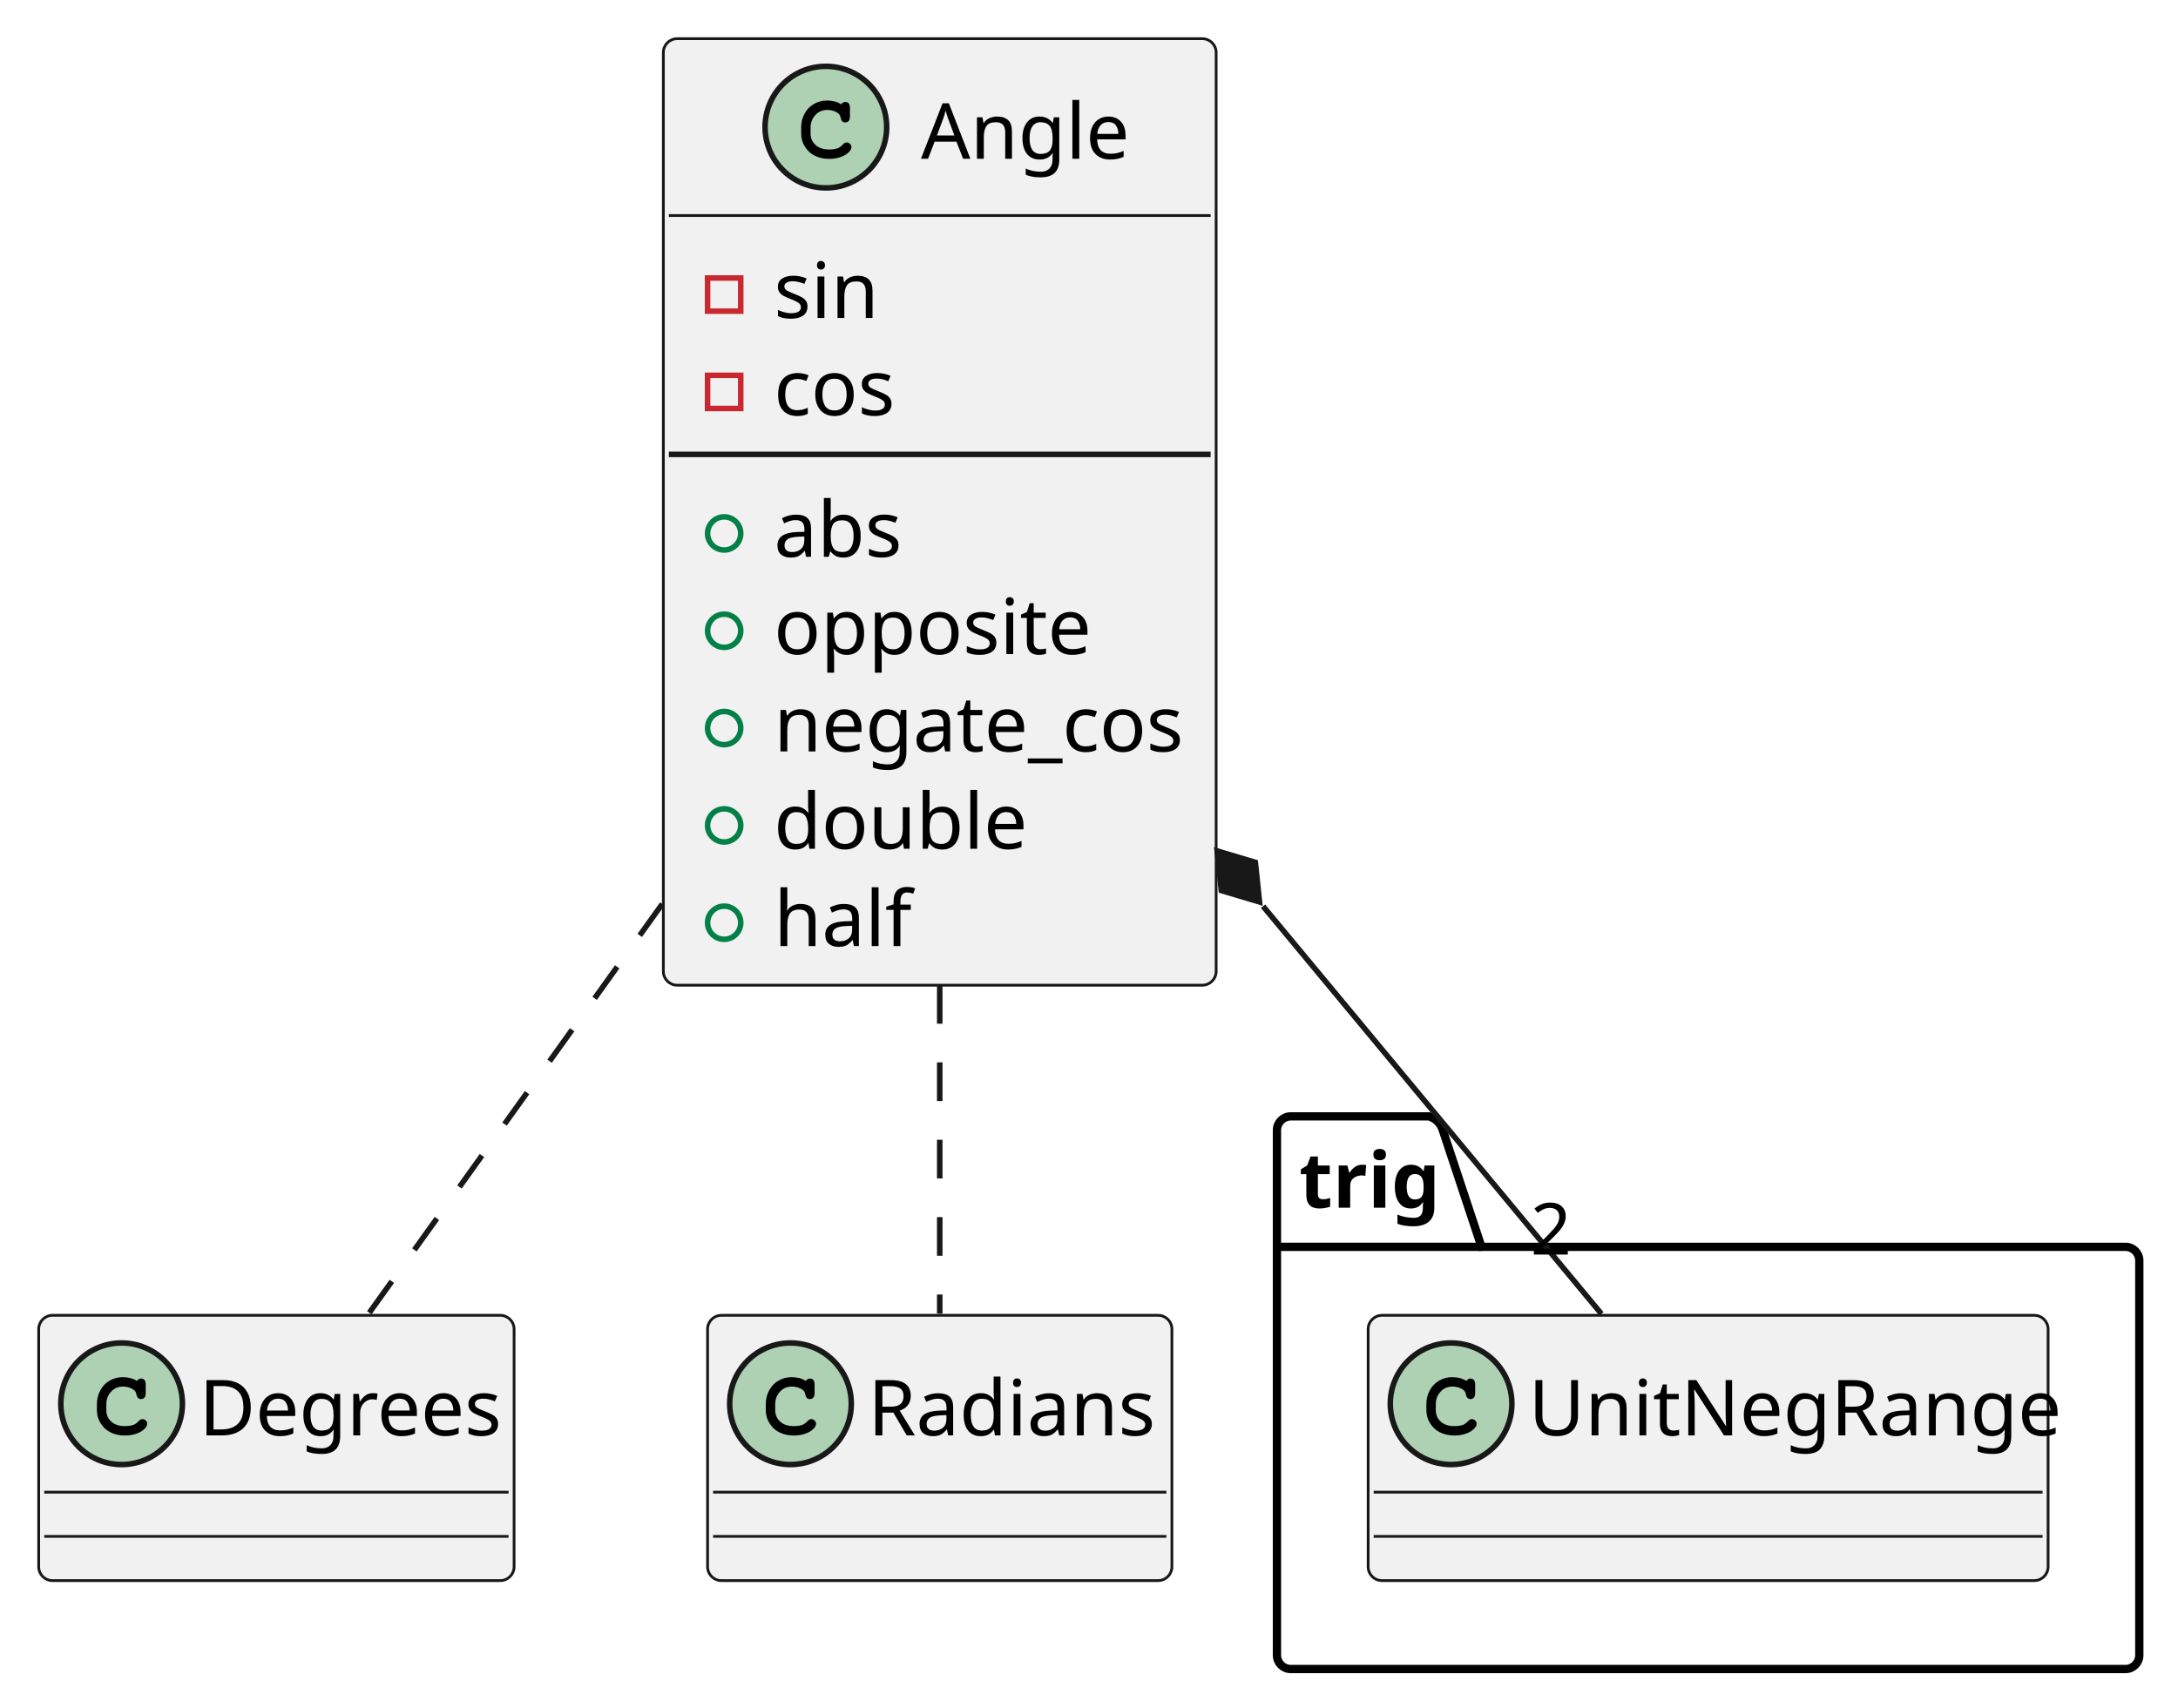
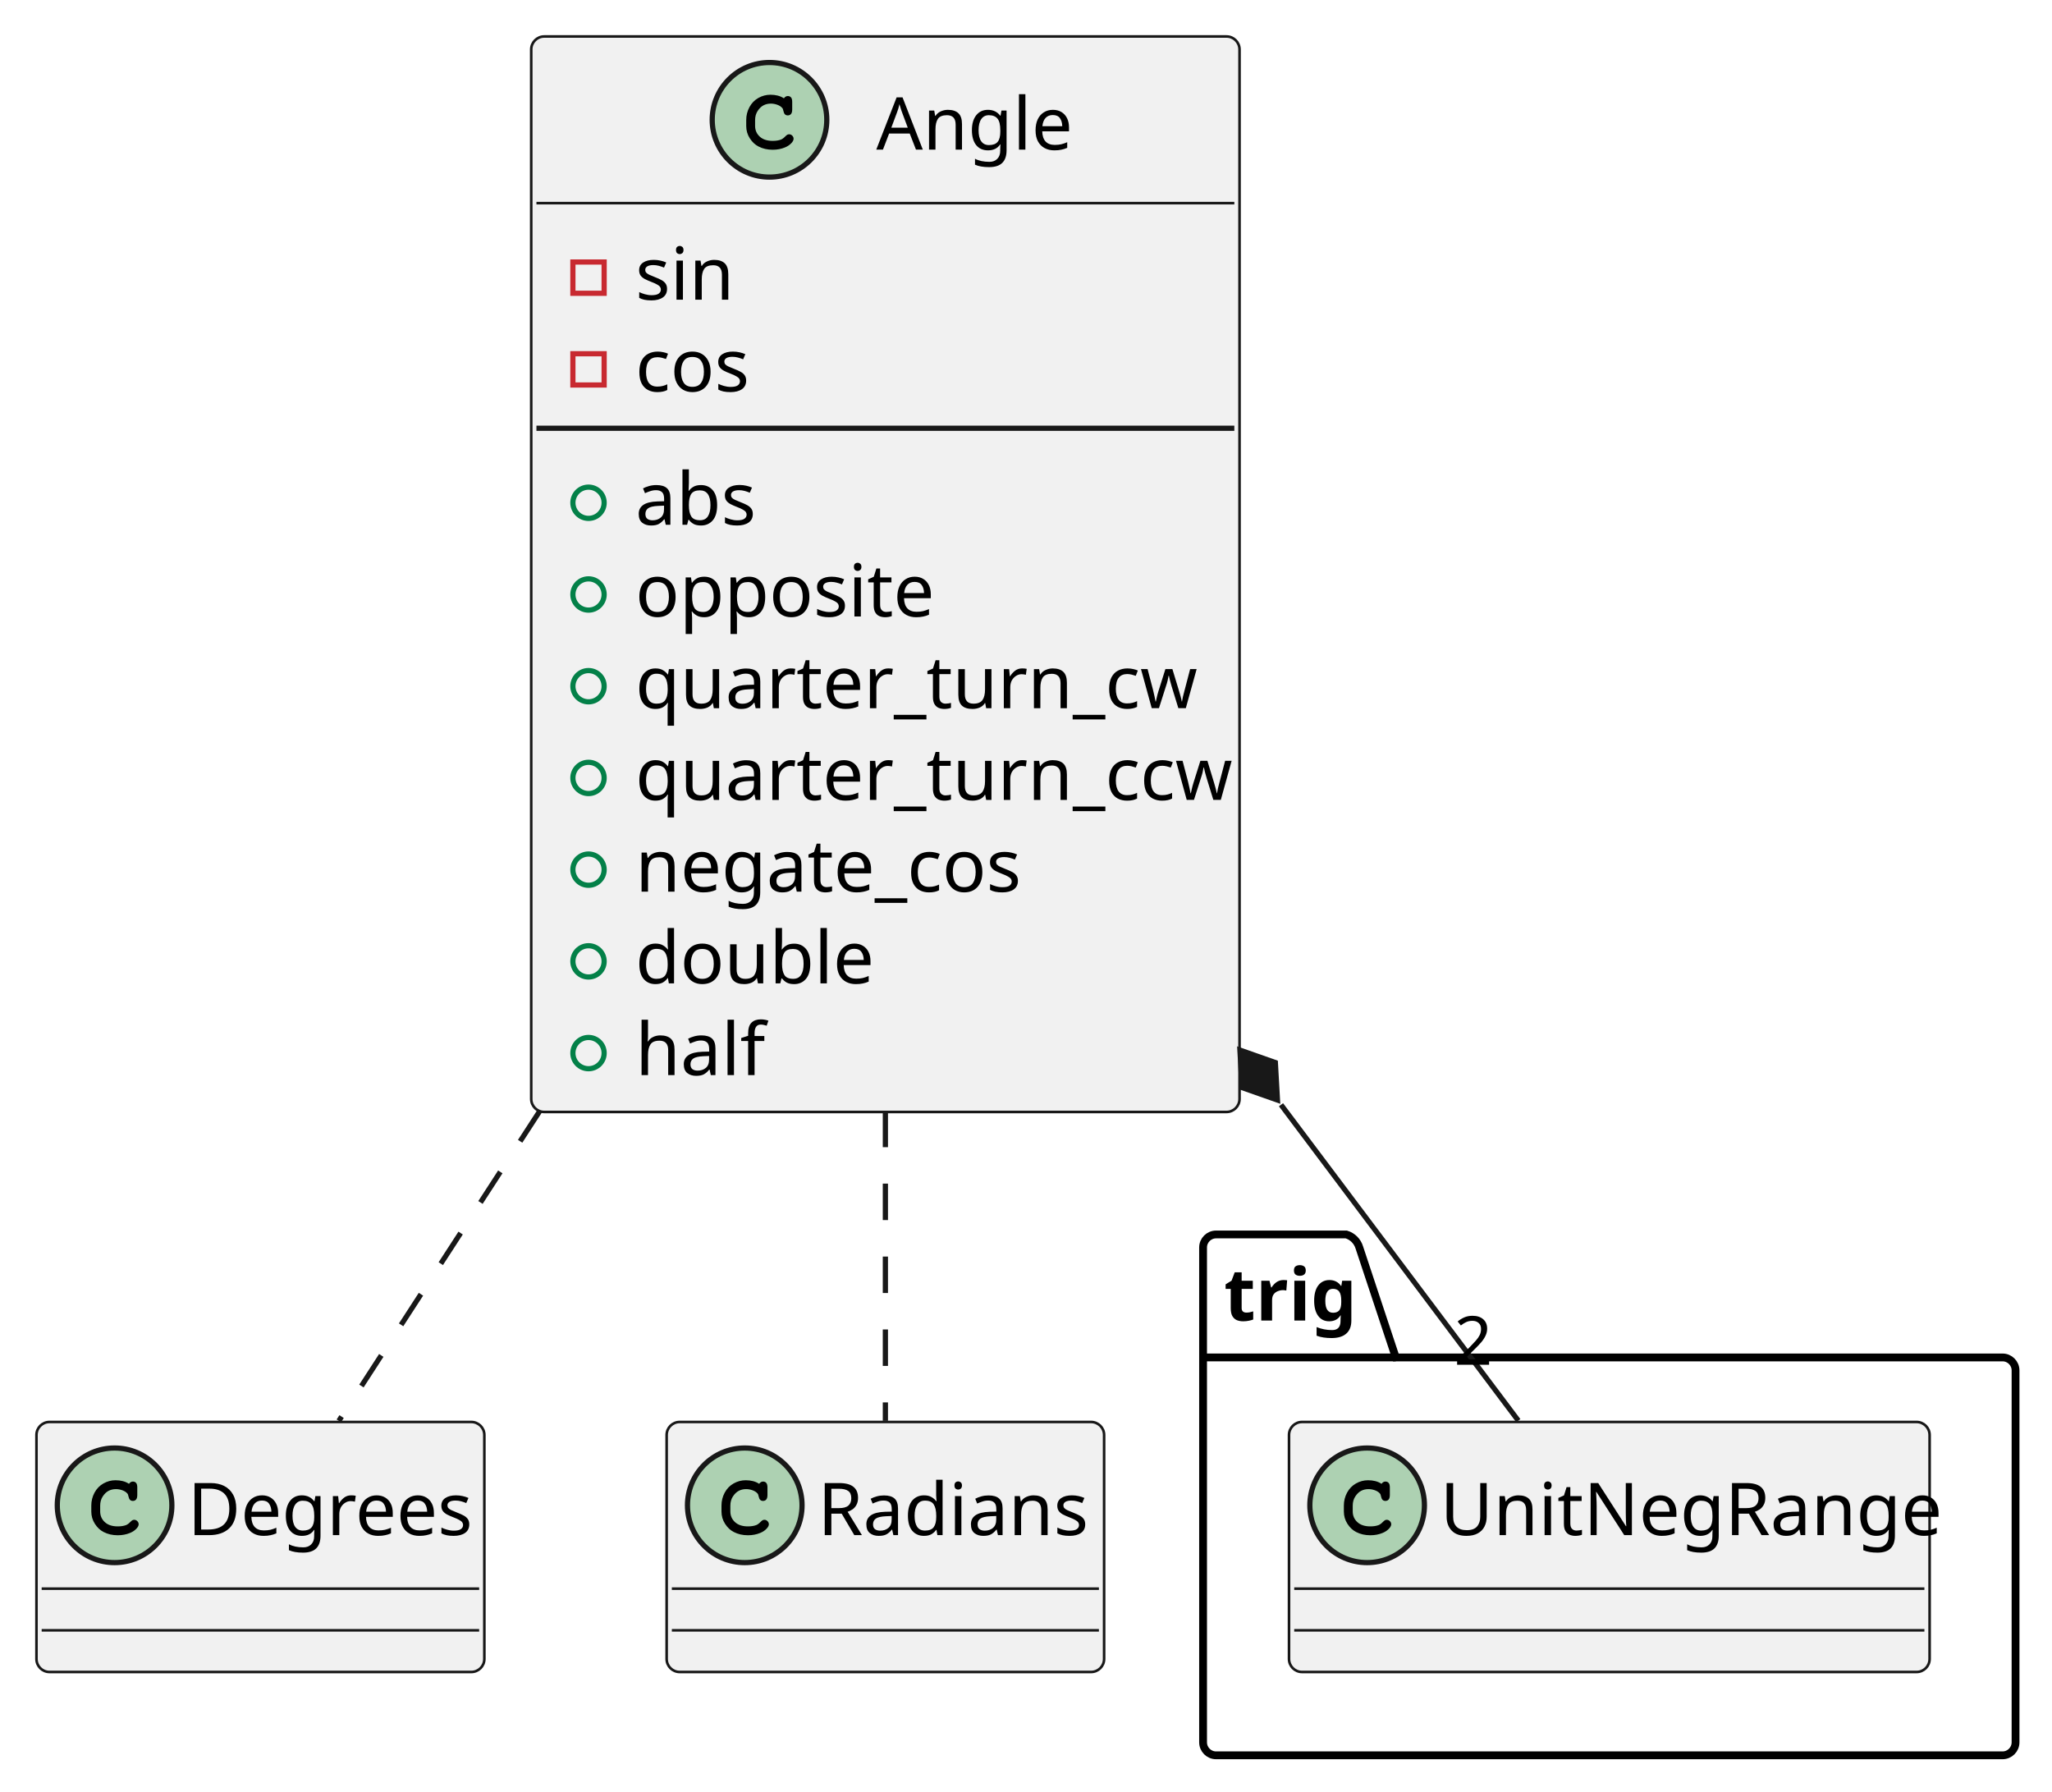
- <svg xmlns="http://www.w3.org/2000/svg" contentStyleType="text/css" height="309px" preserveAspectRatio="none" style="width:394px;height:309px;background:#FFFFFF;" version="1.1" viewBox="0 0 394 309" width="394px" zoomAndPan="magnify">
+ <svg xmlns="http://www.w3.org/2000/svg" contentStyleType="text/css" height="344px" preserveAspectRatio="none" style="width:394px;height:344px;background:#FFFFFF;" version="1.1" viewBox="0 0 394 344" width="394px" zoomAndPan="magnify">
  <defs />
  <g>
    <g id="cluster_trig">
-       <path d="M233.5,202 L258.5,202 A3.75,3.75 0 0 1 261,204.5 L268,225.609 L384.5,225.609 A2.5,2.5 0 0 1 387,228.109 L387,299.5 A2.5,2.5 0 0 1 384.5,302 L233.5,302 A2.5,2.5 0 0 1 231,299.5 L231,204.5 A2.5,2.5 0 0 1 233.5,202 " fill="none" style="stroke:#000000;stroke-width:1.5;" />
-       <line style="stroke:#000000;stroke-width:1.5;" x1="231" x2="268" y1="225.609" y2="225.609" />
-       <text fill="#000000" font-family="sans-serif" font-size="14" font-weight="bold" lengthAdjust="spacing" textLength="24" x="235" y="218.533">trig</text>
+       <path d="M233.5,237 L258.5,237 A3.75,3.75 0 0 1 261,239.5 L268,260.609 L384.5,260.609 A2.5,2.5 0 0 1 387,263.109 L387,334.5 A2.5,2.5 0 0 1 384.5,337 L233.5,337 A2.5,2.5 0 0 1 231,334.5 L231,239.5 A2.5,2.5 0 0 1 233.5,237 " fill="none" style="stroke:#000000;stroke-width:1.5;" />
+       <line style="stroke:#000000;stroke-width:1.5;" x1="231" x2="268" y1="260.609" y2="260.609" />
+       <text fill="#000000" font-family="sans-serif" font-size="14" font-weight="bold" lengthAdjust="spacing" textLength="24" x="235" y="253.533">trig</text>
    </g>
    <g id="elem_trig::UnitNegRange">
-       <rect fill="#F1F1F1" height="48" id="trig::UnitNegRange" rx="2.5" ry="2.5" style="stroke:#181818;stroke-width:0.5;" width="123" x="247.5" y="238" />
-       <ellipse cx="262.5" cy="254" fill="#ADD1B2" rx="11" ry="11" style="stroke:#181818;stroke-width:1.0;" />
-       <path d="M265.266,249.875 Q265.422,249.656 265.609,249.547 Q265.797,249.438 266.016,249.438 Q266.391,249.438 266.625,249.695 Q266.859,249.953 266.859,250.562 L266.859,252.016 Q266.859,252.625 266.625,252.891 Q266.391,253.156 266.016,253.156 Q265.672,253.156 265.469,252.953 Q265.266,252.766 265.156,252.25 Q265.109,251.891 264.922,251.703 Q264.594,251.328 263.984,251.109 Q263.375,250.891 262.75,250.891 Q261.984,250.891 261.352,251.219 Q260.719,251.547 260.227,252.297 Q259.734,253.047 259.734,254.078 L259.734,255.172 Q259.734,256.406 260.625,257.227 Q261.516,258.047 263.109,258.047 Q264.047,258.047 264.703,257.797 Q265.094,257.641 265.516,257.203 Q265.781,256.938 265.93,256.859 Q266.078,256.781 266.281,256.781 Q266.609,256.781 266.867,257.039 Q267.125,257.297 267.125,257.641 Q267.125,257.984 266.781,258.391 Q266.281,258.969 265.484,259.297 Q264.406,259.75 263.109,259.75 Q261.594,259.75 260.391,259.125 Q259.406,258.625 258.719,257.555 Q258.031,256.484 258.031,255.203 L258.031,254.047 Q258.031,252.719 258.648,251.57 Q259.266,250.422 260.359,249.805 Q261.453,249.188 262.688,249.188 Q263.422,249.188 264.07,249.352 Q264.719,249.516 265.266,249.875 Z " fill="#000000" />
-       <text fill="#000000" font-family="sans-serif" font-size="14" lengthAdjust="spacing" textLength="91" x="276.5" y="259.728">UnitNegRange</text>
-       <line style="stroke:#181818;stroke-width:0.5;" x1="248.5" x2="369.5" y1="270" y2="270" />
-       <line style="stroke:#181818;stroke-width:0.5;" x1="248.5" x2="369.5" y1="278" y2="278" />
+       <rect fill="#F1F1F1" height="48" id="trig::UnitNegRange" rx="2.5" ry="2.5" style="stroke:#181818;stroke-width:0.5;" width="123" x="247.5" y="273" />
+       <ellipse cx="262.5" cy="289" fill="#ADD1B2" rx="11" ry="11" style="stroke:#181818;stroke-width:1.0;" />
+       <path d="M265.266,284.875 Q265.422,284.656 265.609,284.547 Q265.797,284.438 266.016,284.438 Q266.391,284.438 266.625,284.695 Q266.859,284.953 266.859,285.562 L266.859,287.016 Q266.859,287.625 266.625,287.891 Q266.391,288.156 266.016,288.156 Q265.672,288.156 265.469,287.953 Q265.266,287.766 265.156,287.25 Q265.109,286.891 264.922,286.703 Q264.594,286.328 263.984,286.109 Q263.375,285.891 262.75,285.891 Q261.984,285.891 261.352,286.219 Q260.719,286.547 260.227,287.297 Q259.734,288.047 259.734,289.078 L259.734,290.172 Q259.734,291.406 260.625,292.227 Q261.516,293.047 263.109,293.047 Q264.047,293.047 264.703,292.797 Q265.094,292.641 265.516,292.203 Q265.781,291.938 265.93,291.859 Q266.078,291.781 266.281,291.781 Q266.609,291.781 266.867,292.039 Q267.125,292.297 267.125,292.641 Q267.125,292.984 266.781,293.391 Q266.281,293.969 265.484,294.297 Q264.406,294.75 263.109,294.75 Q261.594,294.75 260.391,294.125 Q259.406,293.625 258.719,292.555 Q258.031,291.484 258.031,290.203 L258.031,289.047 Q258.031,287.719 258.648,286.57 Q259.266,285.422 260.359,284.805 Q261.453,284.188 262.688,284.188 Q263.422,284.188 264.07,284.352 Q264.719,284.516 265.266,284.875 Z " fill="#000000" />
+       <text fill="#000000" font-family="sans-serif" font-size="14" lengthAdjust="spacing" textLength="91" x="276.5" y="294.728">UnitNegRange</text>
+       <line style="stroke:#181818;stroke-width:0.5;" x1="248.5" x2="369.5" y1="305" y2="305" />
+       <line style="stroke:#181818;stroke-width:0.5;" x1="248.5" x2="369.5" y1="313" y2="313" />
    </g>
    <g id="elem_Angle">
-       <rect codeLine="7" fill="#F1F1F1" height="171.266" id="Angle" rx="2.5" ry="2.5" style="stroke:#181818;stroke-width:0.5;" width="100" x="120" y="7" />
-       <ellipse cx="149.4" cy="23" fill="#ADD1B2" rx="11" ry="11" style="stroke:#181818;stroke-width:1.0;" />
-       <path d="M152.166,18.875 Q152.322,18.656 152.509,18.547 Q152.697,18.438 152.916,18.438 Q153.291,18.438 153.525,18.695 Q153.759,18.953 153.759,19.562 L153.759,21.016 Q153.759,21.625 153.525,21.891 Q153.291,22.156 152.916,22.156 Q152.572,22.156 152.369,21.953 Q152.166,21.766 152.056,21.25 Q152.009,20.891 151.822,20.703 Q151.494,20.328 150.884,20.109 Q150.275,19.891 149.65,19.891 Q148.884,19.891 148.252,20.219 Q147.619,20.547 147.127,21.297 Q146.634,22.047 146.634,23.078 L146.634,24.172 Q146.634,25.406 147.525,26.227 Q148.416,27.047 150.009,27.047 Q150.947,27.047 151.603,26.797 Q151.994,26.641 152.416,26.203 Q152.681,25.938 152.83,25.859 Q152.978,25.781 153.181,25.781 Q153.509,25.781 153.767,26.039 Q154.025,26.297 154.025,26.641 Q154.025,26.984 153.681,27.391 Q153.181,27.969 152.384,28.297 Q151.306,28.75 150.009,28.75 Q148.494,28.75 147.291,28.125 Q146.306,27.625 145.619,26.555 Q144.931,25.484 144.931,24.203 L144.931,23.047 Q144.931,21.719 145.548,20.57 Q146.166,19.422 147.259,18.805 Q148.353,18.188 149.588,18.188 Q150.322,18.188 150.97,18.352 Q151.619,18.516 152.166,18.875 Z " fill="#000000" />
-       <text fill="#000000" font-family="sans-serif" font-size="14" lengthAdjust="spacing" textLength="36" x="166.6" y="28.729">Angle</text>
-       <line style="stroke:#181818;stroke-width:0.5;" x1="121" x2="219" y1="39" y2="39" />
-       <rect fill="none" height="6" style="stroke:#C82930;stroke-width:1.0;" width="6" x="128" y="50.305" />
-       <text fill="#000000" font-family="sans-serif" font-size="14" lengthAdjust="spacing" textLength="18" x="140" y="57.533">sin</text>
-       <rect fill="none" height="6" style="stroke:#C82930;stroke-width:1.0;" width="6" x="128" y="67.914" />
-       <text fill="#000000" font-family="sans-serif" font-size="14" lengthAdjust="spacing" textLength="22" x="140" y="75.143">cos</text>
-       <line style="stroke:#181818;stroke-width:1.0;" x1="121" x2="219" y1="82.219" y2="82.219" />
-       <ellipse cx="131" cy="96.523" fill="none" rx="3" ry="3" style="stroke:#038048;stroke-width:1.0;" />
-       <text fill="#000000" font-family="sans-serif" font-size="14" lengthAdjust="spacing" textLength="23" x="140" y="100.752">abs</text>
-       <ellipse cx="131" cy="114.133" fill="none" rx="3" ry="3" style="stroke:#038048;stroke-width:1.0;" />
-       <text fill="#000000" font-family="sans-serif" font-size="14" lengthAdjust="spacing" textLength="54" x="140" y="118.361">opposite</text>
-       <ellipse cx="131" cy="131.742" fill="none" rx="3" ry="3" style="stroke:#038048;stroke-width:1.0;" />
-       <text fill="#000000" font-family="sans-serif" font-size="14" lengthAdjust="spacing" textLength="74" x="140" y="135.971">negate_cos</text>
-       <ellipse cx="131" cy="149.352" fill="none" rx="3" ry="3" style="stroke:#038048;stroke-width:1.0;" />
-       <text fill="#000000" font-family="sans-serif" font-size="14" lengthAdjust="spacing" textLength="43" x="140" y="153.58">double</text>
-       <ellipse cx="131" cy="166.961" fill="none" rx="3" ry="3" style="stroke:#038048;stroke-width:1.0;" />
-       <text fill="#000000" font-family="sans-serif" font-size="14" lengthAdjust="spacing" textLength="23" x="140" y="171.19">half</text>
+       <rect codeLine="7" fill="#F1F1F1" height="206.484" id="Angle" rx="2.5" ry="2.5" style="stroke:#181818;stroke-width:0.5;" width="136" x="102" y="7" />
+       <ellipse cx="147.75" cy="23" fill="#ADD1B2" rx="11" ry="11" style="stroke:#181818;stroke-width:1.0;" />
+       <path d="M150.516,18.875 Q150.672,18.656 150.859,18.547 Q151.047,18.438 151.266,18.438 Q151.641,18.438 151.875,18.695 Q152.109,18.953 152.109,19.562 L152.109,21.016 Q152.109,21.625 151.875,21.891 Q151.641,22.156 151.266,22.156 Q150.922,22.156 150.719,21.953 Q150.516,21.766 150.406,21.25 Q150.359,20.891 150.172,20.703 Q149.844,20.328 149.234,20.109 Q148.625,19.891 148,19.891 Q147.234,19.891 146.602,20.219 Q145.969,20.547 145.477,21.297 Q144.984,22.047 144.984,23.078 L144.984,24.172 Q144.984,25.406 145.875,26.227 Q146.766,27.047 148.359,27.047 Q149.297,27.047 149.953,26.797 Q150.344,26.641 150.766,26.203 Q151.031,25.938 151.18,25.859 Q151.328,25.781 151.531,25.781 Q151.859,25.781 152.117,26.039 Q152.375,26.297 152.375,26.641 Q152.375,26.984 152.031,27.391 Q151.531,27.969 150.734,28.297 Q149.656,28.75 148.359,28.75 Q146.844,28.75 145.641,28.125 Q144.656,27.625 143.969,26.555 Q143.281,25.484 143.281,24.203 L143.281,23.047 Q143.281,21.719 143.898,20.57 Q144.516,19.422 145.609,18.805 Q146.703,18.188 147.938,18.188 Q148.672,18.188 149.32,18.352 Q149.969,18.516 150.516,18.875 Z " fill="#000000" />
+       <text fill="#000000" font-family="sans-serif" font-size="14" lengthAdjust="spacing" textLength="36" x="168.25" y="28.729">Angle</text>
+       <line style="stroke:#181818;stroke-width:0.5;" x1="103" x2="237" y1="39" y2="39" />
+       <rect fill="none" height="6" style="stroke:#C82930;stroke-width:1.0;" width="6" x="110" y="50.305" />
+       <text fill="#000000" font-family="sans-serif" font-size="14" lengthAdjust="spacing" textLength="18" x="122" y="57.533">sin</text>
+       <rect fill="none" height="6" style="stroke:#C82930;stroke-width:1.0;" width="6" x="110" y="67.914" />
+       <text fill="#000000" font-family="sans-serif" font-size="14" lengthAdjust="spacing" textLength="22" x="122" y="75.143">cos</text>
+       <line style="stroke:#181818;stroke-width:1.0;" x1="103" x2="237" y1="82.219" y2="82.219" />
+       <ellipse cx="113" cy="96.523" fill="none" rx="3" ry="3" style="stroke:#038048;stroke-width:1.0;" />
+       <text fill="#000000" font-family="sans-serif" font-size="14" lengthAdjust="spacing" textLength="23" x="122" y="100.752">abs</text>
+       <ellipse cx="113" cy="114.133" fill="none" rx="3" ry="3" style="stroke:#038048;stroke-width:1.0;" />
+       <text fill="#000000" font-family="sans-serif" font-size="14" lengthAdjust="spacing" textLength="54" x="122" y="118.361">opposite</text>
+       <ellipse cx="113" cy="131.742" fill="none" rx="3" ry="3" style="stroke:#038048;stroke-width:1.0;" />
+       <text fill="#000000" font-family="sans-serif" font-size="14" lengthAdjust="spacing" textLength="103" x="122" y="135.971">quarter_turn_cw</text>
+       <ellipse cx="113" cy="149.352" fill="none" rx="3" ry="3" style="stroke:#038048;stroke-width:1.0;" />
+       <text fill="#000000" font-family="sans-serif" font-size="14" lengthAdjust="spacing" textLength="110" x="122" y="153.58">quarter_turn_ccw</text>
+       <ellipse cx="113" cy="166.961" fill="none" rx="3" ry="3" style="stroke:#038048;stroke-width:1.0;" />
+       <text fill="#000000" font-family="sans-serif" font-size="14" lengthAdjust="spacing" textLength="74" x="122" y="171.19">negate_cos</text>
+       <ellipse cx="113" cy="184.57" fill="none" rx="3" ry="3" style="stroke:#038048;stroke-width:1.0;" />
+       <text fill="#000000" font-family="sans-serif" font-size="14" lengthAdjust="spacing" textLength="43" x="122" y="188.799">double</text>
+       <ellipse cx="113" cy="202.18" fill="none" rx="3" ry="3" style="stroke:#038048;stroke-width:1.0;" />
+       <text fill="#000000" font-family="sans-serif" font-size="14" lengthAdjust="spacing" textLength="23" x="122" y="206.408">half</text>
    </g>
    <g id="elem_Degrees">
-       <rect fill="#F1F1F1" height="48" id="Degrees" rx="2.5" ry="2.5" style="stroke:#181818;stroke-width:0.5;" width="86" x="7" y="238" />
-       <ellipse cx="22" cy="254" fill="#ADD1B2" rx="11" ry="11" style="stroke:#181818;stroke-width:1.0;" />
-       <path d="M24.766,249.875 Q24.922,249.656 25.109,249.547 Q25.297,249.438 25.516,249.438 Q25.891,249.438 26.125,249.695 Q26.359,249.953 26.359,250.562 L26.359,252.016 Q26.359,252.625 26.125,252.891 Q25.891,253.156 25.516,253.156 Q25.172,253.156 24.969,252.953 Q24.766,252.766 24.656,252.25 Q24.609,251.891 24.422,251.703 Q24.094,251.328 23.484,251.109 Q22.875,250.891 22.25,250.891 Q21.484,250.891 20.852,251.219 Q20.219,251.547 19.727,252.297 Q19.234,253.047 19.234,254.078 L19.234,255.172 Q19.234,256.406 20.125,257.227 Q21.016,258.047 22.609,258.047 Q23.547,258.047 24.203,257.797 Q24.594,257.641 25.016,257.203 Q25.281,256.938 25.43,256.859 Q25.578,256.781 25.781,256.781 Q26.109,256.781 26.367,257.039 Q26.625,257.297 26.625,257.641 Q26.625,257.984 26.281,258.391 Q25.781,258.969 24.984,259.297 Q23.906,259.75 22.609,259.75 Q21.094,259.75 19.891,259.125 Q18.906,258.625 18.219,257.555 Q17.531,256.484 17.531,255.203 L17.531,254.047 Q17.531,252.719 18.148,251.57 Q18.766,250.422 19.859,249.805 Q20.953,249.188 22.188,249.188 Q22.922,249.188 23.57,249.352 Q24.219,249.516 24.766,249.875 Z " fill="#000000" />
-       <text fill="#000000" font-family="sans-serif" font-size="14" lengthAdjust="spacing" textLength="54" x="36" y="259.728">Degrees</text>
-       <line style="stroke:#181818;stroke-width:0.5;" x1="8" x2="92" y1="270" y2="270" />
-       <line style="stroke:#181818;stroke-width:0.5;" x1="8" x2="92" y1="278" y2="278" />
+       <rect fill="#F1F1F1" height="48" id="Degrees" rx="2.5" ry="2.5" style="stroke:#181818;stroke-width:0.5;" width="86" x="7" y="273" />
+       <ellipse cx="22" cy="289" fill="#ADD1B2" rx="11" ry="11" style="stroke:#181818;stroke-width:1.0;" />
+       <path d="M24.766,284.875 Q24.922,284.656 25.109,284.547 Q25.297,284.438 25.516,284.438 Q25.891,284.438 26.125,284.695 Q26.359,284.953 26.359,285.562 L26.359,287.016 Q26.359,287.625 26.125,287.891 Q25.891,288.156 25.516,288.156 Q25.172,288.156 24.969,287.953 Q24.766,287.766 24.656,287.25 Q24.609,286.891 24.422,286.703 Q24.094,286.328 23.484,286.109 Q22.875,285.891 22.25,285.891 Q21.484,285.891 20.852,286.219 Q20.219,286.547 19.727,287.297 Q19.234,288.047 19.234,289.078 L19.234,290.172 Q19.234,291.406 20.125,292.227 Q21.016,293.047 22.609,293.047 Q23.547,293.047 24.203,292.797 Q24.594,292.641 25.016,292.203 Q25.281,291.938 25.43,291.859 Q25.578,291.781 25.781,291.781 Q26.109,291.781 26.367,292.039 Q26.625,292.297 26.625,292.641 Q26.625,292.984 26.281,293.391 Q25.781,293.969 24.984,294.297 Q23.906,294.75 22.609,294.75 Q21.094,294.75 19.891,294.125 Q18.906,293.625 18.219,292.555 Q17.531,291.484 17.531,290.203 L17.531,289.047 Q17.531,287.719 18.148,286.57 Q18.766,285.422 19.859,284.805 Q20.953,284.188 22.188,284.188 Q22.922,284.188 23.57,284.352 Q24.219,284.516 24.766,284.875 Z " fill="#000000" />
+       <text fill="#000000" font-family="sans-serif" font-size="14" lengthAdjust="spacing" textLength="54" x="36" y="294.728">Degrees</text>
+       <line style="stroke:#181818;stroke-width:0.5;" x1="8" x2="92" y1="305" y2="305" />
+       <line style="stroke:#181818;stroke-width:0.5;" x1="8" x2="92" y1="313" y2="313" />
    </g>
    <g id="elem_Radians">
-       <rect fill="#F1F1F1" height="48" id="Radians" rx="2.5" ry="2.5" style="stroke:#181818;stroke-width:0.5;" width="84" x="128" y="238" />
-       <ellipse cx="143" cy="254" fill="#ADD1B2" rx="11" ry="11" style="stroke:#181818;stroke-width:1.0;" />
-       <path d="M145.766,249.875 Q145.922,249.656 146.109,249.547 Q146.297,249.438 146.516,249.438 Q146.891,249.438 147.125,249.695 Q147.359,249.953 147.359,250.562 L147.359,252.016 Q147.359,252.625 147.125,252.891 Q146.891,253.156 146.516,253.156 Q146.172,253.156 145.969,252.953 Q145.766,252.766 145.656,252.25 Q145.609,251.891 145.422,251.703 Q145.094,251.328 144.484,251.109 Q143.875,250.891 143.25,250.891 Q142.484,250.891 141.852,251.219 Q141.219,251.547 140.727,252.297 Q140.234,253.047 140.234,254.078 L140.234,255.172 Q140.234,256.406 141.125,257.227 Q142.016,258.047 143.609,258.047 Q144.547,258.047 145.203,257.797 Q145.594,257.641 146.016,257.203 Q146.281,256.938 146.43,256.859 Q146.578,256.781 146.781,256.781 Q147.109,256.781 147.367,257.039 Q147.625,257.297 147.625,257.641 Q147.625,257.984 147.281,258.391 Q146.781,258.969 145.984,259.297 Q144.906,259.75 143.609,259.75 Q142.094,259.75 140.891,259.125 Q139.906,258.625 139.219,257.555 Q138.531,256.484 138.531,255.203 L138.531,254.047 Q138.531,252.719 139.148,251.57 Q139.766,250.422 140.859,249.805 Q141.953,249.188 143.188,249.188 Q143.922,249.188 144.57,249.352 Q145.219,249.516 145.766,249.875 Z " fill="#000000" />
-       <text fill="#000000" font-family="sans-serif" font-size="14" lengthAdjust="spacing" textLength="52" x="157" y="259.728">Radians</text>
-       <line style="stroke:#181818;stroke-width:0.5;" x1="129" x2="211" y1="270" y2="270" />
-       <line style="stroke:#181818;stroke-width:0.5;" x1="129" x2="211" y1="278" y2="278" />
+       <rect fill="#F1F1F1" height="48" id="Radians" rx="2.5" ry="2.5" style="stroke:#181818;stroke-width:0.5;" width="84" x="128" y="273" />
+       <ellipse cx="143" cy="289" fill="#ADD1B2" rx="11" ry="11" style="stroke:#181818;stroke-width:1.0;" />
+       <path d="M145.766,284.875 Q145.922,284.656 146.109,284.547 Q146.297,284.438 146.516,284.438 Q146.891,284.438 147.125,284.695 Q147.359,284.953 147.359,285.562 L147.359,287.016 Q147.359,287.625 147.125,287.891 Q146.891,288.156 146.516,288.156 Q146.172,288.156 145.969,287.953 Q145.766,287.766 145.656,287.25 Q145.609,286.891 145.422,286.703 Q145.094,286.328 144.484,286.109 Q143.875,285.891 143.25,285.891 Q142.484,285.891 141.852,286.219 Q141.219,286.547 140.727,287.297 Q140.234,288.047 140.234,289.078 L140.234,290.172 Q140.234,291.406 141.125,292.227 Q142.016,293.047 143.609,293.047 Q144.547,293.047 145.203,292.797 Q145.594,292.641 146.016,292.203 Q146.281,291.938 146.43,291.859 Q146.578,291.781 146.781,291.781 Q147.109,291.781 147.367,292.039 Q147.625,292.297 147.625,292.641 Q147.625,292.984 147.281,293.391 Q146.781,293.969 145.984,294.297 Q144.906,294.75 143.609,294.75 Q142.094,294.75 140.891,294.125 Q139.906,293.625 139.219,292.555 Q138.531,291.484 138.531,290.203 L138.531,289.047 Q138.531,287.719 139.148,286.57 Q139.766,285.422 140.859,284.805 Q141.953,284.188 143.188,284.188 Q143.922,284.188 144.57,284.352 Q145.219,284.516 145.766,284.875 Z " fill="#000000" />
+       <text fill="#000000" font-family="sans-serif" font-size="14" lengthAdjust="spacing" textLength="52" x="157" y="294.728">Radians</text>
+       <line style="stroke:#181818;stroke-width:0.5;" x1="129" x2="211" y1="305" y2="305" />
+       <line style="stroke:#181818;stroke-width:0.5;" x1="129" x2="211" y1="313" y2="313" />
    </g>
    <g id="link_Angle_Degrees">
-       <path codeLine="18" d="M119.804,163.565 C100.794,190.1 80.434,218.52 66.638,237.776 " fill="none" id="Angle-Degrees" style="stroke:#181818;stroke-width:1.0;stroke-dasharray:7.0,7.0;" />
+       <path codeLine="20" d="M103.682,213.24 C89.156,235.635 75.128,257.261 65.058,272.786 " fill="none" id="Angle-Degrees" style="stroke:#181818;stroke-width:1.0;stroke-dasharray:7.0,7.0;" />
    </g>
    <g id="link_Angle_Radians">
-       <path codeLine="19" d="M170,178.231 C170,200.14 170,221.959 170,237.691 " fill="none" id="Angle-Radians" style="stroke:#181818;stroke-width:1.0;stroke-dasharray:7.0,7.0;" />
+       <path codeLine="21" d="M170,213.24 C170,235.635 170,257.261 170,272.786 " fill="none" id="Angle-Radians" style="stroke:#181818;stroke-width:1.0;stroke-dasharray:7.0,7.0;" />
    </g>
    <g id="link_Angle_trig::UnitNegRange">
-       <path codeLine="20" d="M228.486,163.977 C250.391,190.374 273.795,218.576 289.691,237.732 " fill="none" id="Angle-backto-trig::UnitNegRange" style="stroke:#181818;stroke-width:1.0;" />
-       <polygon fill="#181818" points="220.182,153.971,220.936,161.143,227.845,163.205,227.092,156.034,220.182,153.971" style="stroke:#181818;stroke-width:1.0;" />
-       <text fill="#000000" font-family="sans-serif" font-size="13" lengthAdjust="spacing" textLength="7" x="276.846" y="227.003">2</text>
+       <path codeLine="22" d="M245.961,212.099 C263.077,234.88 279.667,256.959 291.528,272.745 " fill="none" id="Angle-backto-trig::UnitNegRange" style="stroke:#181818;stroke-width:1.0;" />
+       <polygon fill="#181818" points="238.075,201.603,238.482,208.803,245.284,211.196,244.877,203.997,238.075,201.603" style="stroke:#181818;stroke-width:1.0;" />
+       <text fill="#000000" font-family="sans-serif" font-size="13" lengthAdjust="spacing" textLength="7" x="279.154" y="262.02">2</text>
    </g>
  </g>
</svg>
